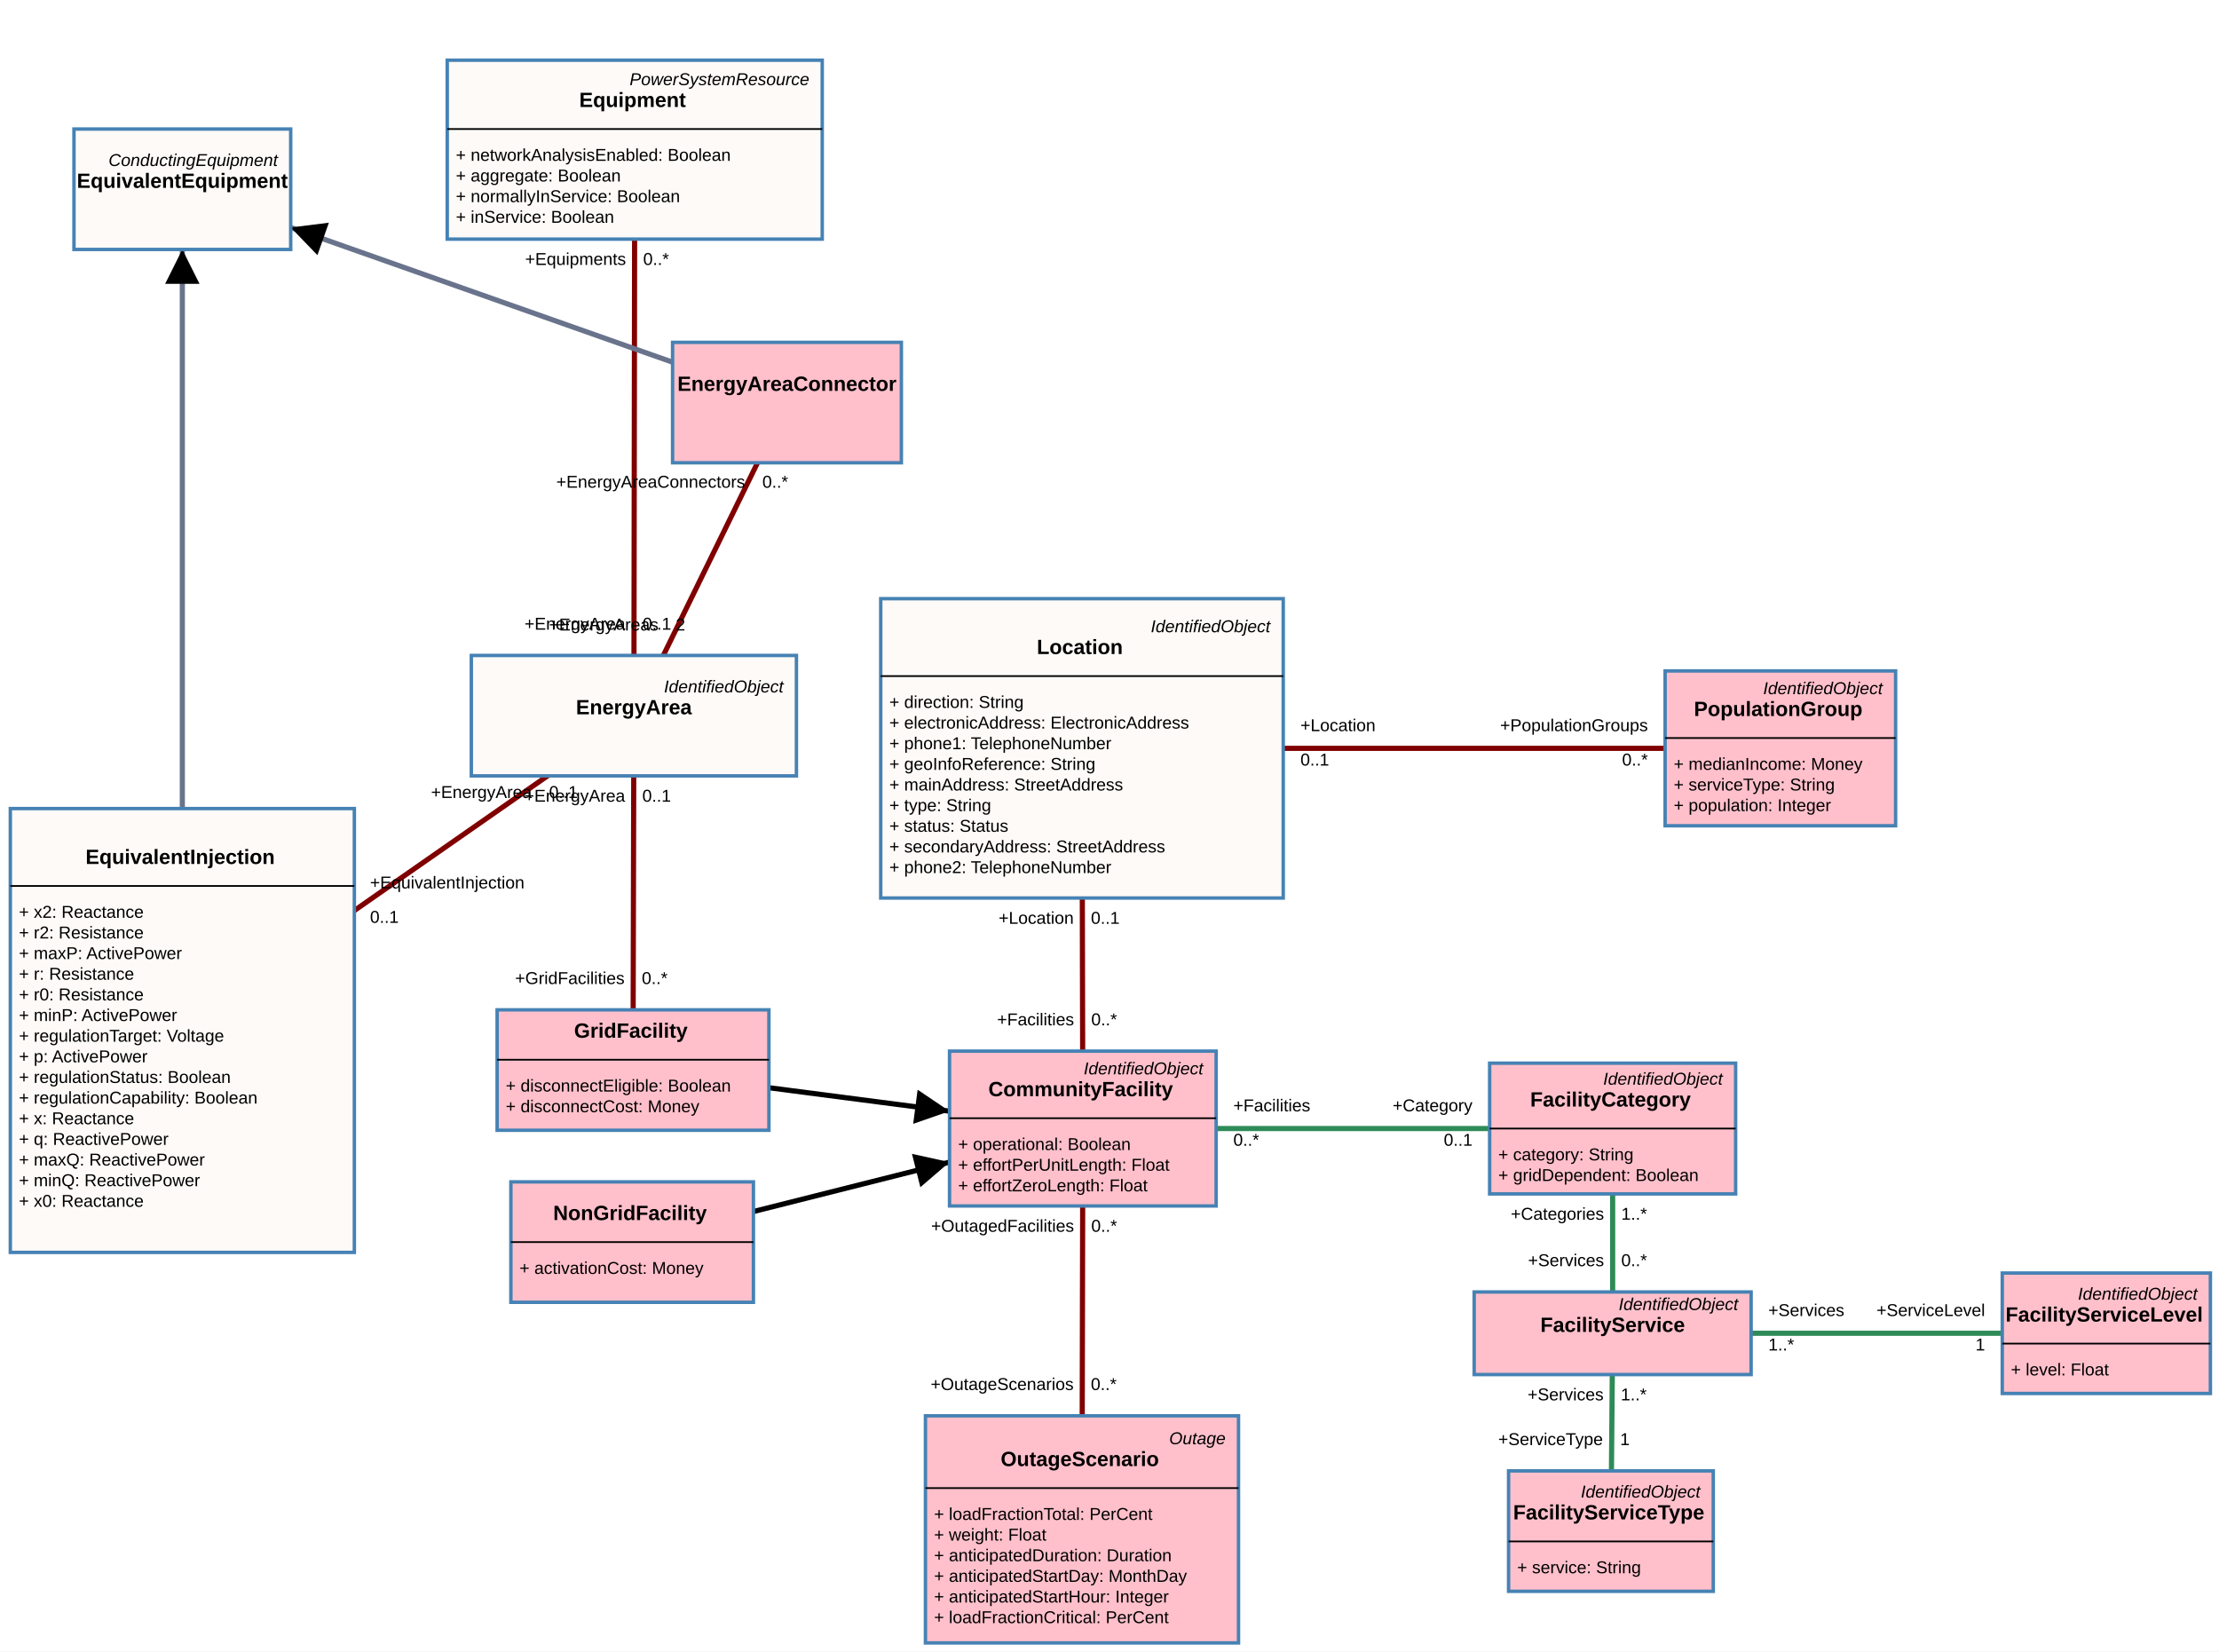
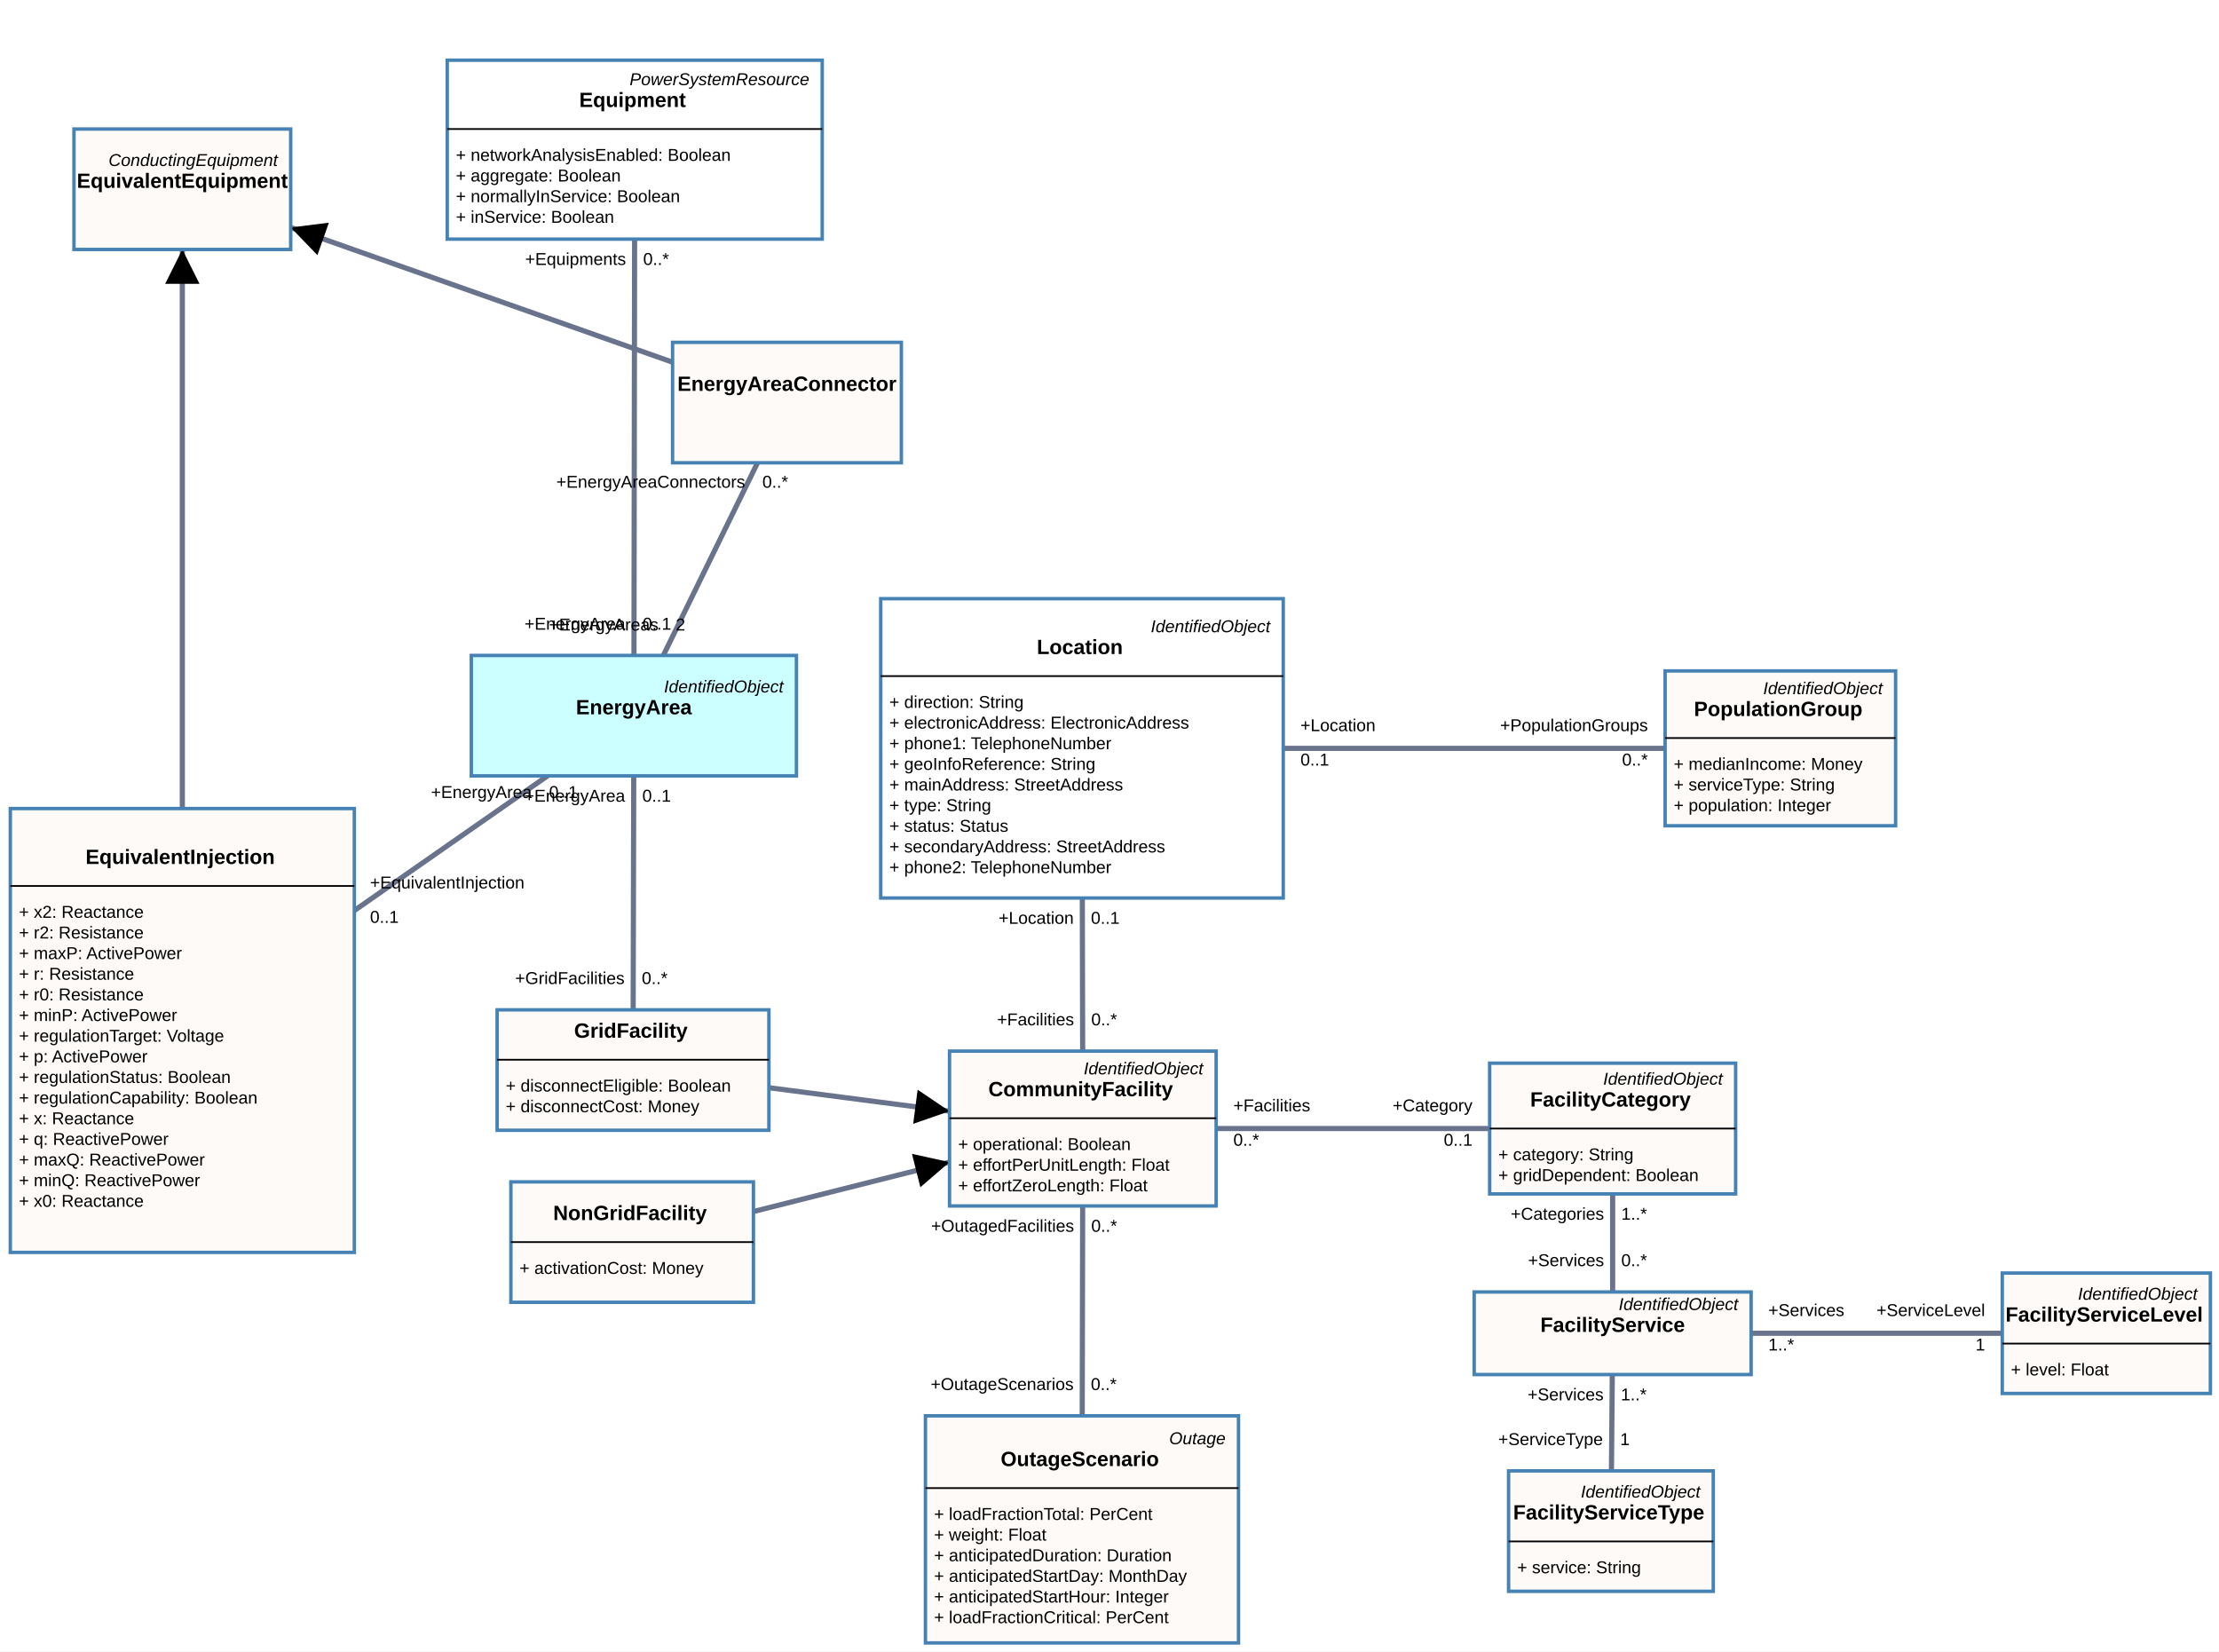
<svg xmlns="http://www.w3.org/2000/svg" width="1290" height="960" style="-webkit-tap-highlight-color: rgba(0, 0, 0, 0);">
  <rect width="100%" height="100%" fill="white" />
  <g class="zoom-group">
    <defs>
      <marker id="arrowhead" viewBox="-0 -5 10 10" refX="5" refY="0" orient="auto" markerWidth="10" markerHeight="10" xoverflow="visible">
        <path d="M 0,-5 L 10 ,0 L 0,5" fill="black" style="stroke: none;" />
      </marker>
    </defs>
    <line class="link" x1="106" y1="599" x2="106" y2="110" stroke="#69738c" stroke-width="3" marker-end="url(#arrowhead)" />
-     <line class="link" x1="367.5" y1="722" x2="629.5" y2="656" stroke="#000000" stroke-width="3" marker-end="url(#arrowhead)" />
-     <line class="link" x1="368" y1="622" x2="629.5" y2="656" stroke="#000000" stroke-width="3" marker-end="url(#arrowhead)" />
-     <line class="link" x1="629" y1="435" x2="629.5" y2="656" stroke="#800000" stroke-width="3" />
-     <line class="link" x1="1035" y1="435" x2="629" y2="435" stroke="#800000" stroke-width="3" />
-     <line class="link" x1="629.5" y1="656" x2="937.5" y2="656" stroke="#2e8b57" stroke-width="3" />
-     <line class="link" x1="629" y1="889" x2="629.5" y2="656" stroke="#800000" stroke-width="3" />
-     <line class="link" x1="937.5" y1="775" x2="937.5" y2="656" stroke="#2e8b57" stroke-width="3" />
-     <line class="link" x1="937.5" y1="775" x2="936.5" y2="890" stroke="#2e8b57" stroke-width="3" />
-     <line class="link" x1="1224.5" y1="775" x2="937.5" y2="775" stroke="#2e8b57" stroke-width="3" />
-     <line class="link" x1="368" y1="622" x2="368.5" y2="416" stroke="#800000" stroke-width="3" />
-     <line class="link" x1="368.5" y1="416" x2="457.5" y2="234" stroke="#800000" stroke-width="3" />
-     <line class="link" x1="368.5" y1="416" x2="369" y2="87" stroke="#800000" stroke-width="3" />
-     <line class="link" x1="368.5" y1="416" x2="106" y2="599" stroke="#800000" stroke-width="3" />
+     <line class="link" x1="367.5" y1="722" x2="629.5" y2="656" stroke="#69738c" stroke-width="3" marker-end="url(#arrowhead)" />
+     <line class="link" x1="368" y1="622" x2="629.5" y2="656" stroke="#69738c" stroke-width="3" marker-end="url(#arrowhead)" />
+     <line class="link" x1="629" y1="435" x2="629.5" y2="656" stroke="#69738c" stroke-width="3" />
+     <line class="link" x1="1035" y1="435" x2="629" y2="435" stroke="#69738c" stroke-width="3" />
+     <line class="link" x1="629.5" y1="656" x2="937.5" y2="656" stroke="#69738c" stroke-width="3" />
+     <line class="link" x1="629" y1="889" x2="629.5" y2="656" stroke="#69738c" stroke-width="3" />
+     <line class="link" x1="937.5" y1="775" x2="937.5" y2="656" stroke="#69738c" stroke-width="3" />
+     <line class="link" x1="937.5" y1="775" x2="936.5" y2="890" stroke="#69738c" stroke-width="3" />
+     <line class="link" x1="1224.5" y1="775" x2="937.5" y2="775" stroke="#69738c" stroke-width="3" />
+     <line class="link" x1="368" y1="622" x2="368.5" y2="416" stroke="#69738c" stroke-width="3" />
+     <line class="link" x1="368.5" y1="416" x2="457.5" y2="234" stroke="#69738c" stroke-width="3" />
+     <line class="link" x1="368.5" y1="416" x2="369" y2="87" stroke="#69738c" stroke-width="3" />
+     <line class="link" x1="368.5" y1="416" x2="106" y2="599" stroke="#69738c" stroke-width="3" />
    <line class="link" x1="457.5" y1="234" x2="106" y2="110" stroke="#69738c" stroke-width="3" marker-end="url(#arrowhead)" />
    <line class="arrow" x2="106" y2="155" x1="106" y1="599" stroke="#69738c" stroke-width="2" marker-end="url(#arrowhead)" />
-     <line class="arrow" x2="542.303" y2="677.966" x1="367.5" y1="722" stroke="#000000" stroke-width="2" marker-end="url(#arrowhead)" />
-     <line class="arrow" x2="542.083" y2="644.634" x1="368" y1="622" stroke="#000000" stroke-width="2" marker-end="url(#arrowhead)" />
+     <line class="arrow" x2="542.303" y2="677.966" x1="367.5" y1="722" stroke="#69738c" stroke-width="2" marker-end="url(#arrowhead)" />
+     <line class="arrow" x2="542.083" y2="644.634" x1="368" y1="622" stroke="#69738c" stroke-width="2" marker-end="url(#arrowhead)" />
    <line class="arrow" x2="178.43" y2="135.552" x1="457.5" y1="234" stroke="#69738c" stroke-width="2" marker-end="url(#arrowhead)" />
    <g class="draggable" transform="translate(260, 35)">
-       <rect class="box" width="218" height="104" style="fill: #fdfaf7; stroke: steelblue; stroke-width: 2px; cursor: move;" />
+       <rect class="box" width="218" height="104" style="fill: #ffffff; stroke: steelblue; stroke-width: 2px; cursor: move;" />
      <text x="0" y="0" text-anchor="start" font-size="10px">
        <tspan x="213" y="11" dy=".35em" text-anchor="end" style="font-family: Arial, sans-serif; font-weight: 400; font-style: italic; fill: black; font-size: 10px; pointer-events: none;">PowerSystemResource</tspan>
        <tspan x="109" y="23" dy=".35em" text-anchor="middle" style="font-family: Arial, sans-serif; font-weight: 700; font-style: normal; fill: black; font-size: 12px; pointer-events: none;">Equipment</tspan>
        <tspan x="5" y="55" dy=".35em" text-anchor="start" style="font-family: Arial, sans-serif; font-weight: 400; font-style: normal; fill: black; font-size: 10px; pointer-events: none;">+   networkAnalysisEnabled: Boolean</tspan>
        <tspan x="5" y="67" dy=".35em" text-anchor="start" style="font-family: Arial, sans-serif; font-weight: 400; font-style: normal; fill: black; font-size: 10px; pointer-events: none;">+   aggregate: Boolean</tspan>
        <tspan x="5" y="79" dy=".35em" text-anchor="start" style="font-family: Arial, sans-serif; font-weight: 400; font-style: normal; fill: black; font-size: 10px; pointer-events: none;">+   normallyInService: Boolean</tspan>
        <tspan x="5" y="91" dy=".35em" text-anchor="start" style="font-family: Arial, sans-serif; font-weight: 400; font-style: normal; fill: black; font-size: 10px; pointer-events: none;">+   inService: Boolean</tspan>
      </text>
      <line x1="0" x2="218" y1="40" y2="40" stroke="black" stroke-width="1" />
    </g>
    <g class="draggable" transform="translate(274, 381)">
-       <rect class="box" width="189" height="70" style="fill: #fdfaf7; stroke: steelblue; stroke-width: 2px; cursor: move;" />
+       <rect class="box" width="189" height="70" style="fill: #ccffff; stroke: steelblue; stroke-width: 2px; cursor: move;" />
      <text x="0" y="0" text-anchor="start" font-size="10px">
        <tspan x="184" y="18" dy=".35em" text-anchor="end" style="font-family: Arial, sans-serif; font-weight: 400; font-style: italic; fill: black; font-size: 10px; pointer-events: none;">IdentifiedObject</tspan>
        <tspan x="94.5" y="30" dy=".35em" text-anchor="middle" style="font-family: Arial, sans-serif; font-weight: 700; font-style: normal; fill: black; font-size: 12px; pointer-events: none;">EnergyArea</tspan>
      </text>
    </g>
    <g class="draggable" transform="translate(43, 75)">
      <rect class="box" width="126" height="70" style="fill: #fdfaf7; stroke: steelblue; stroke-width: 2px; cursor: move;" />
      <text x="0" y="0" text-anchor="start" font-size="10px">
        <tspan x="121" y="18" dy=".35em" text-anchor="end" style="font-family: Arial, sans-serif; font-weight: 400; font-style: italic; fill: black; font-size: 10px; pointer-events: none;">ConductingEquipment</tspan>
        <tspan x="63" y="30" dy=".35em" text-anchor="middle" style="font-family: Arial, sans-serif; font-weight: 700; font-style: normal; fill: black; font-size: 12px; pointer-events: none;">EquivalentEquipment</tspan>
      </text>
    </g>
    <g class="draggable" transform="translate(6, 470)">
      <rect class="box" width="200" height="258" style="fill: #fdfaf7; stroke: steelblue; stroke-width: 2px; cursor: move;" />
      <text x="0" y="0" text-anchor="start" font-size="10px">
        <tspan x="100" y="28" dy=".35em" text-anchor="middle" style="font-family: Arial, sans-serif; font-weight: 700; font-style: normal; fill: black; font-size: 12px; pointer-events: none;">EquivalentInjection</tspan>
        <tspan x="5" y="60" dy=".35em" text-anchor="start" style="font-family: Arial, sans-serif; font-weight: 400; font-style: normal; fill: black; font-size: 10px; pointer-events: none;">+   x2: Reactance</tspan>
        <tspan x="5" y="72" dy=".35em" text-anchor="start" style="font-family: Arial, sans-serif; font-weight: 400; font-style: normal; fill: black; font-size: 10px; pointer-events: none;">+   r2: Resistance</tspan>
        <tspan x="5" y="84" dy=".35em" text-anchor="start" style="font-family: Arial, sans-serif; font-weight: 400; font-style: normal; fill: black; font-size: 10px; pointer-events: none;">+   maxP: ActivePower</tspan>
        <tspan x="5" y="96" dy=".35em" text-anchor="start" style="font-family: Arial, sans-serif; font-weight: 400; font-style: normal; fill: black; font-size: 10px; pointer-events: none;">+   r: Resistance</tspan>
        <tspan x="5" y="108" dy=".35em" text-anchor="start" style="font-family: Arial, sans-serif; font-weight: 400; font-style: normal; fill: black; font-size: 10px; pointer-events: none;">+   r0: Resistance</tspan>
        <tspan x="5" y="120" dy=".35em" text-anchor="start" style="font-family: Arial, sans-serif; font-weight: 400; font-style: normal; fill: black; font-size: 10px; pointer-events: none;">+   minP: ActivePower</tspan>
        <tspan x="5" y="132" dy=".35em" text-anchor="start" style="font-family: Arial, sans-serif; font-weight: 400; font-style: normal; fill: black; font-size: 10px; pointer-events: none;">+   regulationTarget: Voltage</tspan>
        <tspan x="5" y="144" dy=".35em" text-anchor="start" style="font-family: Arial, sans-serif; font-weight: 400; font-style: normal; fill: black; font-size: 10px; pointer-events: none;">+   p: ActivePower</tspan>
        <tspan x="5" y="156" dy=".35em" text-anchor="start" style="font-family: Arial, sans-serif; font-weight: 400; font-style: normal; fill: black; font-size: 10px; pointer-events: none;">+   regulationStatus: Boolean</tspan>
        <tspan x="5" y="168" dy=".35em" text-anchor="start" style="font-family: Arial, sans-serif; font-weight: 400; font-style: normal; fill: black; font-size: 10px; pointer-events: none;">+   regulationCapability: Boolean</tspan>
        <tspan x="5" y="180" dy=".35em" text-anchor="start" style="font-family: Arial, sans-serif; font-weight: 400; font-style: normal; fill: black; font-size: 10px; pointer-events: none;">+   x: Reactance</tspan>
        <tspan x="5" y="192" dy=".35em" text-anchor="start" style="font-family: Arial, sans-serif; font-weight: 400; font-style: normal; fill: black; font-size: 10px; pointer-events: none;">+   q: ReactivePower</tspan>
        <tspan x="5" y="204" dy=".35em" text-anchor="start" style="font-family: Arial, sans-serif; font-weight: 400; font-style: normal; fill: black; font-size: 10px; pointer-events: none;">+   maxQ: ReactivePower</tspan>
        <tspan x="5" y="216" dy=".35em" text-anchor="start" style="font-family: Arial, sans-serif; font-weight: 400; font-style: normal; fill: black; font-size: 10px; pointer-events: none;">+   minQ: ReactivePower</tspan>
        <tspan x="5" y="228" dy=".35em" text-anchor="start" style="font-family: Arial, sans-serif; font-weight: 400; font-style: normal; fill: black; font-size: 10px; pointer-events: none;">+   x0: Reactance</tspan>
      </text>
      <line x1="0" x2="200" y1="45" y2="45" stroke="black" stroke-width="1" />
    </g>
    <g class="draggable" transform="translate(512, 348)">
-       <rect class="box" width="234" height="174" style="fill: #fdfaf7; stroke: steelblue; stroke-width: 2px; cursor: move;" />
+       <rect class="box" width="234" height="174" style="fill: #ffffff; stroke: steelblue; stroke-width: 2px; cursor: move;" />
      <text x="0" y="0" text-anchor="start" font-size="10px">
        <tspan x="229" y="16" dy=".35em" text-anchor="end" style="font-family: Arial, sans-serif; font-weight: 400; font-style: italic; fill: black; font-size: 10px; pointer-events: none;">IdentifiedObject</tspan>
        <tspan x="117" y="28" dy=".35em" text-anchor="middle" style="font-family: Arial, sans-serif; font-weight: 700; font-style: normal; fill: black; font-size: 12px; pointer-events: none;">Location</tspan>
        <tspan x="5" y="60" dy=".35em" text-anchor="start" style="font-family: Arial, sans-serif; font-weight: 400; font-style: normal; fill: black; font-size: 10px; pointer-events: none;">+   direction: String</tspan>
        <tspan x="5" y="72" dy=".35em" text-anchor="start" style="font-family: Arial, sans-serif; font-weight: 400; font-style: normal; fill: black; font-size: 10px; pointer-events: none;">+   electronicAddress: ElectronicAddress</tspan>
        <tspan x="5" y="84" dy=".35em" text-anchor="start" style="font-family: Arial, sans-serif; font-weight: 400; font-style: normal; fill: black; font-size: 10px; pointer-events: none;">+   phone1: TelephoneNumber</tspan>
        <tspan x="5" y="96" dy=".35em" text-anchor="start" style="font-family: Arial, sans-serif; font-weight: 400; font-style: normal; fill: black; font-size: 10px; pointer-events: none;">+   geoInfoReference: String</tspan>
        <tspan x="5" y="108" dy=".35em" text-anchor="start" style="font-family: Arial, sans-serif; font-weight: 400; font-style: normal; fill: black; font-size: 10px; pointer-events: none;">+   mainAddress: StreetAddress</tspan>
        <tspan x="5" y="120" dy=".35em" text-anchor="start" style="font-family: Arial, sans-serif; font-weight: 400; font-style: normal; fill: black; font-size: 10px; pointer-events: none;">+   type: String</tspan>
        <tspan x="5" y="132" dy=".35em" text-anchor="start" style="font-family: Arial, sans-serif; font-weight: 400; font-style: normal; fill: black; font-size: 10px; pointer-events: none;">+   status: Status</tspan>
        <tspan x="5" y="144" dy=".35em" text-anchor="start" style="font-family: Arial, sans-serif; font-weight: 400; font-style: normal; fill: black; font-size: 10px; pointer-events: none;">+   secondaryAddress: StreetAddress</tspan>
        <tspan x="5" y="156" dy=".35em" text-anchor="start" style="font-family: Arial, sans-serif; font-weight: 400; font-style: normal; fill: black; font-size: 10px; pointer-events: none;">+   phone2: TelephoneNumber</tspan>
      </text>
      <line x1="0" x2="234" y1="45" y2="45" stroke="black" stroke-width="1" />
    </g>
    <g class="draggable" transform="translate(538, 823)">
-       <rect class="box" width="182" height="132" style="fill: #ffc0cb; stroke: steelblue; stroke-width: 2px; cursor: move;" />
+       <rect class="box" width="182" height="132" style="fill: #fdfaf7; stroke: steelblue; stroke-width: 2px; cursor: move;" />
      <text x="0" y="0" text-anchor="start" font-size="10px">
        <tspan x="177" y="13" dy=".35em" text-anchor="end" style="font-family: Arial, sans-serif; font-weight: 400; font-style: italic; fill: black; font-size: 10px; pointer-events: none;">Outage</tspan>
        <tspan x="91" y="25" dy=".35em" text-anchor="middle" style="font-family: Arial, sans-serif; font-weight: 700; font-style: normal; fill: black; font-size: 12px; pointer-events: none;">OutageScenario</tspan>
        <tspan x="5" y="57" dy=".35em" text-anchor="start" style="font-family: Arial, sans-serif; font-weight: 400; font-style: normal; fill: black; font-size: 10px; pointer-events: none;">+   loadFractionTotal: PerCent</tspan>
        <tspan x="5" y="69" dy=".35em" text-anchor="start" style="font-family: Arial, sans-serif; font-weight: 400; font-style: normal; fill: black; font-size: 10px; pointer-events: none;">+   weight: Float</tspan>
        <tspan x="5" y="81" dy=".35em" text-anchor="start" style="font-family: Arial, sans-serif; font-weight: 400; font-style: normal; fill: black; font-size: 10px; pointer-events: none;">+   anticipatedDuration: Duration</tspan>
        <tspan x="5" y="93" dy=".35em" text-anchor="start" style="font-family: Arial, sans-serif; font-weight: 400; font-style: normal; fill: black; font-size: 10px; pointer-events: none;">+   anticipatedStartDay: MonthDay</tspan>
        <tspan x="5" y="105" dy=".35em" text-anchor="start" style="font-family: Arial, sans-serif; font-weight: 400; font-style: normal; fill: black; font-size: 10px; pointer-events: none;">+   anticipatedStartHour: Integer</tspan>
        <tspan x="5" y="117" dy=".35em" text-anchor="start" style="font-family: Arial, sans-serif; font-weight: 400; font-style: normal; fill: black; font-size: 10px; pointer-events: none;">+   loadFractionCritical: PerCent</tspan>
      </text>
      <line x1="0" x2="182" y1="42" y2="42" stroke="black" stroke-width="1" />
    </g>
    <g class="draggable" transform="translate(866, 618)">
-       <rect class="box" width="143" height="76" style="fill: #ffc0cb; stroke: steelblue; stroke-width: 2px; cursor: move;" />
+       <rect class="box" width="143" height="76" style="fill: #fdfaf7; stroke: steelblue; stroke-width: 2px; cursor: move;" />
      <text x="0" y="0" text-anchor="start" font-size="10px">
        <tspan x="138" y="9" dy=".35em" text-anchor="end" style="font-family: Arial, sans-serif; font-weight: 400; font-style: italic; fill: black; font-size: 10px; pointer-events: none;">IdentifiedObject</tspan>
        <tspan x="71.5" y="21" dy=".35em" text-anchor="middle" style="font-family: Arial, sans-serif; font-weight: 700; font-style: normal; fill: black; font-size: 12px; pointer-events: none;">FacilityCategory</tspan>
        <tspan x="5" y="53" dy=".35em" text-anchor="start" style="font-family: Arial, sans-serif; font-weight: 400; font-style: normal; fill: black; font-size: 10px; pointer-events: none;">+   category: String</tspan>
        <tspan x="5" y="65" dy=".35em" text-anchor="start" style="font-family: Arial, sans-serif; font-weight: 400; font-style: normal; fill: black; font-size: 10px; pointer-events: none;">+   gridDependent: Boolean</tspan>
      </text>
      <line x1="0" x2="143" y1="38" y2="38" stroke="black" stroke-width="1" />
    </g>
    <g class="draggable" transform="translate(552, 611)">
-       <rect class="box" width="155" height="90" style="fill: #ffc0cb; stroke: steelblue; stroke-width: 2px; cursor: move;" />
+       <rect class="box" width="155" height="90" style="fill: #fdfaf7; stroke: steelblue; stroke-width: 2px; cursor: move;" />
      <text x="0" y="0" text-anchor="start" font-size="10px">
        <tspan x="150" y="10" dy=".35em" text-anchor="end" style="font-family: Arial, sans-serif; font-weight: 400; font-style: italic; fill: black; font-size: 10px; pointer-events: none;">IdentifiedObject</tspan>
        <tspan x="77.5" y="22" dy=".35em" text-anchor="middle" style="font-family: Arial, sans-serif; font-weight: 700; font-style: normal; fill: black; font-size: 12px; pointer-events: none;">CommunityFacility</tspan>
        <tspan x="5" y="54" dy=".35em" text-anchor="start" style="font-family: Arial, sans-serif; font-weight: 400; font-style: normal; fill: black; font-size: 10px; pointer-events: none;">+   operational: Boolean</tspan>
        <tspan x="5" y="66" dy=".35em" text-anchor="start" style="font-family: Arial, sans-serif; font-weight: 400; font-style: normal; fill: black; font-size: 10px; pointer-events: none;">+   effortPerUnitLength: Float</tspan>
        <tspan x="5" y="78" dy=".35em" text-anchor="start" style="font-family: Arial, sans-serif; font-weight: 400; font-style: normal; fill: black; font-size: 10px; pointer-events: none;">+   effortZeroLength: Float</tspan>
      </text>
      <line x1="0" x2="155" y1="39" y2="39" stroke="black" stroke-width="1" />
    </g>
    <g class="draggable" transform="translate(289, 587)">
-       <rect class="box" width="158" height="70" style="fill: #ffc0cb; stroke: steelblue; stroke-width: 2px; cursor: move;" />
+       <rect class="box" width="158" height="70" style="fill: #fdfaf7; stroke: steelblue; stroke-width: 2px; cursor: move;" />
      <text x="0" y="0" text-anchor="start" font-size="10px">
        <tspan x="79" y="12" dy=".35em" text-anchor="middle" style="font-family: Arial, sans-serif; font-weight: 700; font-style: normal; fill: black; font-size: 12px; pointer-events: none;">GridFacility</tspan>
        <tspan x="5" y="44" dy=".35em" text-anchor="start" style="font-family: Arial, sans-serif; font-weight: 400; font-style: normal; fill: black; font-size: 10px; pointer-events: none;">+   disconnectEligible: Boolean</tspan>
        <tspan x="5" y="56" dy=".35em" text-anchor="start" style="font-family: Arial, sans-serif; font-weight: 400; font-style: normal; fill: black; font-size: 10px; pointer-events: none;">+   disconnectCost: Money</tspan>
      </text>
      <line x1="0" x2="158" y1="29" y2="29" stroke="black" stroke-width="1" />
    </g>
    <g class="draggable" transform="translate(297, 687)">
-       <rect class="box" width="141" height="70" style="fill: #ffc0cb; stroke: steelblue; stroke-width: 2px; cursor: move;" />
+       <rect class="box" width="141" height="70" style="fill: #fdfaf7; stroke: steelblue; stroke-width: 2px; cursor: move;" />
      <text x="0" y="0" text-anchor="start" font-size="10px">
        <tspan x="70.5" y="18" dy=".35em" text-anchor="middle" style="font-family: Arial, sans-serif; font-weight: 700; font-style: normal; fill: black; font-size: 12px; pointer-events: none;">NonGridFacility</tspan>
        <tspan x="5" y="50" dy=".35em" text-anchor="start" style="font-family: Arial, sans-serif; font-weight: 400; font-style: normal; fill: black; font-size: 10px; pointer-events: none;">+   activationCost: Money</tspan>
      </text>
      <line x1="0" x2="141" y1="35" y2="35" stroke="black" stroke-width="1" />
    </g>
    <g class="draggable" transform="translate(857, 751)">
-       <rect class="box" width="161" height="48" style="fill: #ffc0cb; stroke: steelblue; stroke-width: 2px; cursor: move;" />
+       <rect class="box" width="161" height="48" style="fill: #fdfaf7; stroke: steelblue; stroke-width: 2px; cursor: move;" />
      <text x="0" y="0" text-anchor="start" font-size="10px">
        <tspan x="156" y="7" dy=".35em" text-anchor="end" style="font-family: Arial, sans-serif; font-weight: 400; font-style: italic; fill: black; font-size: 10px; pointer-events: none;">IdentifiedObject</tspan>
        <tspan x="80.5" y="19" dy=".35em" text-anchor="middle" style="font-family: Arial, sans-serif; font-weight: 700; font-style: normal; fill: black; font-size: 12px; pointer-events: none;">FacilityService</tspan>
      </text>
    </g>
    <g class="draggable" transform="translate(1164, 740)">
-       <rect class="box" width="121" height="70" style="fill: #ffc0cb; stroke: steelblue; stroke-width: 2px; cursor: move;" />
+       <rect class="box" width="121" height="70" style="fill: #fdfaf7; stroke: steelblue; stroke-width: 2px; cursor: move;" />
      <text x="0" y="0" text-anchor="start" font-size="10px">
        <tspan x="116" y="12" dy=".35em" text-anchor="end" style="font-family: Arial, sans-serif; font-weight: 400; font-style: italic; fill: black; font-size: 10px; pointer-events: none;">IdentifiedObject</tspan>
        <tspan x="60.5" y="24" dy=".35em" text-anchor="middle" style="font-family: Arial, sans-serif; font-weight: 700; font-style: normal; fill: black; font-size: 12px; pointer-events: none;">FacilityServiceLevel</tspan>
        <tspan x="5" y="56" dy=".35em" text-anchor="start" style="font-family: Arial, sans-serif; font-weight: 400; font-style: normal; fill: black; font-size: 10px; pointer-events: none;">+   level: Float</tspan>
      </text>
      <line x1="0" x2="121" y1="41" y2="41" stroke="black" stroke-width="1" />
    </g>
    <g class="draggable" transform="translate(968, 390)">
-       <rect class="box" width="134" height="90" style="fill: #ffc0cb; stroke: steelblue; stroke-width: 2px; cursor: move;" />
+       <rect class="box" width="134" height="90" style="fill: #fdfaf7; stroke: steelblue; stroke-width: 2px; cursor: move;" />
      <text x="0" y="0" text-anchor="start" font-size="10px">
        <tspan x="129" y="10" dy=".35em" text-anchor="end" style="font-family: Arial, sans-serif; font-weight: 400; font-style: italic; fill: black; font-size: 10px; pointer-events: none;">IdentifiedObject</tspan>
        <tspan x="67" y="22" dy=".35em" text-anchor="middle" style="font-family: Arial, sans-serif; font-weight: 700; font-style: normal; fill: black; font-size: 12px; pointer-events: none;">PopulationGroup</tspan>
        <tspan x="5" y="54" dy=".35em" text-anchor="start" style="font-family: Arial, sans-serif; font-weight: 400; font-style: normal; fill: black; font-size: 10px; pointer-events: none;">+   medianIncome: Money</tspan>
        <tspan x="5" y="66" dy=".35em" text-anchor="start" style="font-family: Arial, sans-serif; font-weight: 400; font-style: normal; fill: black; font-size: 10px; pointer-events: none;">+   serviceType: String</tspan>
        <tspan x="5" y="78" dy=".35em" text-anchor="start" style="font-family: Arial, sans-serif; font-weight: 400; font-style: normal; fill: black; font-size: 10px; pointer-events: none;">+   population: Integer</tspan>
      </text>
      <line x1="0" x2="134" y1="39" y2="39" stroke="black" stroke-width="1" />
    </g>
    <g class="draggable" transform="translate(877, 855)">
-       <rect class="box" width="119" height="70" style="fill: #ffc0cb; stroke: steelblue; stroke-width: 2px; cursor: move;" />
+       <rect class="box" width="119" height="70" style="fill: #fdfaf7; stroke: steelblue; stroke-width: 2px; cursor: move;" />
      <text x="0" y="0" text-anchor="start" font-size="10px">
        <tspan x="114" y="12" dy=".35em" text-anchor="end" style="font-family: Arial, sans-serif; font-weight: 400; font-style: italic; fill: black; font-size: 10px; pointer-events: none;">IdentifiedObject</tspan>
        <tspan x="59.5" y="24" dy=".35em" text-anchor="middle" style="font-family: Arial, sans-serif; font-weight: 700; font-style: normal; fill: black; font-size: 12px; pointer-events: none;">FacilityServiceType</tspan>
        <tspan x="5" y="56" dy=".35em" text-anchor="start" style="font-family: Arial, sans-serif; font-weight: 400; font-style: normal; fill: black; font-size: 10px; pointer-events: none;">+   service: String</tspan>
      </text>
      <line x1="0" x2="119" y1="41" y2="41" stroke="black" stroke-width="1" />
    </g>
    <g class="draggable" transform="translate(391, 199)">
-       <rect class="box" width="133" height="70" style="fill: #ffc0cb; stroke: steelblue; stroke-width: 2px; cursor: move;" />
+       <rect class="box" width="133" height="70" style="fill: #fdfaf7; stroke: steelblue; stroke-width: 2px; cursor: move;" />
      <text x="0" y="0" text-anchor="start" font-size="10px">
        <tspan x="66.5" y="24" dy=".35em" text-anchor="middle" style="font-family: Arial, sans-serif; font-weight: 700; font-style: normal; fill: black; font-size: 12px; pointer-events: none;">EnergyAreaConnector</tspan>
      </text>
    </g>
    <text class="link-text-start-top" x="101" y="465" text-anchor="end" dy="-1em" style="font-family: Arial, sans-serif; font-size: 10px; fill: black;" />
    <text class="link-text-start-top" x="447.849" y="703.019" text-anchor="start" dy="-1em" style="font-family: Arial, sans-serif; font-size: 10px; fill: black;" />
    <text class="link-text-start-top" x="456.958" y="632.916" text-anchor="start" dy="-1em" style="font-family: Arial, sans-serif; font-size: 10px; fill: black;" />
    <text class="link-text-start-top" x="624.208" y="527" text-anchor="end" dy="1em" style="font-family: Arial, sans-serif; font-size: 10px; fill: black;">+Location</text>
    <text class="link-text-start-top" x="958" y="435" text-anchor="end" dy="-1em" style="font-family: Arial, sans-serif; font-size: 10px; fill: black;">+PopulationGroups</text>
    <text class="link-text-start-top" x="717" y="656" text-anchor="start" dy="-1em" style="font-family: Arial, sans-serif; font-size: 10px; fill: black;">+Facilities</text>
    <text class="link-text-start-top" x="624.152" y="818" text-anchor="end" dy="-1em" style="font-family: Arial, sans-serif; font-size: 10px; fill: black;">+OutageScenarios</text>
    <text class="link-text-start-top" x="932.5" y="746" text-anchor="end" dy="-1em" style="font-family: Arial, sans-serif; font-size: 10px; fill: black;">+Services</text>
    <text class="link-text-start-top" x="932.248" y="804" text-anchor="end" dy="1em" style="font-family: Arial, sans-serif; font-size: 10px; fill: black;">+Services</text>
    <text class="link-text-start-top" x="1154" y="775" text-anchor="end" dy="-1em" style="font-family: Arial, sans-serif; font-size: 10px; fill: black;">+ServiceLevel</text>
    <text class="link-text-start-top" x="363.097" y="582" text-anchor="end" dy="-1em" style="font-family: Arial, sans-serif; font-size: 10px; fill: black;">+GridFacilities</text>
    <text class="link-text-start-top" x="382.812" y="376.508" text-anchor="end" dy="-1em" style="font-family: Arial, sans-serif; font-size: 10px; fill: black;">+EnergyAreas</text>
    <text class="link-text-start-top" x="363.561" y="376" text-anchor="end" dy="-1em" style="font-family: Arial, sans-serif; font-size: 10px; fill: black;">+EnergyArea</text>
    <text class="link-text-start-top" x="309.193" y="453.859" text-anchor="end" dy="1em" style="font-family: Arial, sans-serif; font-size: 10px; fill: black;">+EnergyArea</text>
    <text class="link-text-start-top" x="381.285" y="208.877" text-anchor="end" dy="-1em" style="font-family: Arial, sans-serif; font-size: 10px; fill: black;" />
    <text class="link-text-start-btm" x="111" y="465" dy="-1em" text-anchor="start" style="font-family: Arial, sans-serif; font-size: 10px; fill: black;" />
    <text class="link-text-start-btm" x="447.849" y="703.019" dy="1em" text-anchor="start" style="font-family: Arial, sans-serif; font-size: 10px; fill: black;" />
    <text class="link-text-start-btm" x="456.958" y="632.916" dy="1em" text-anchor="start" style="font-family: Arial, sans-serif; font-size: 10px; fill: black;" />
    <text class="link-text-start-btm" x="634.208" y="527" dy="1em" text-anchor="start" style="font-family: Arial, sans-serif; font-size: 10px; fill: black;">0..1</text>
    <text class="link-text-start-btm" x="958" y="435" dy="1em" text-anchor="end" style="font-family: Arial, sans-serif; font-size: 10px; fill: black;">0..*</text>
    <text class="link-text-start-btm" x="717" y="656" dy="1em" text-anchor="start" style="font-family: Arial, sans-serif; font-size: 10px; fill: black;">0..*</text>
    <text class="link-text-start-btm" x="634.152" y="818" dy="-1em" text-anchor="start" style="font-family: Arial, sans-serif; font-size: 10px; fill: black;">0..*</text>
    <text class="link-text-start-btm" x="942.5" y="746" dy="-1em" text-anchor="start" style="font-family: Arial, sans-serif; font-size: 10px; fill: black;">0..*</text>
    <text class="link-text-start-btm" x="942.248" y="804" dy="1em" text-anchor="start" style="font-family: Arial, sans-serif; font-size: 10px; fill: black;">1..*</text>
    <text class="link-text-start-btm" x="1154" y="775" dy="1em" text-anchor="end" style="font-family: Arial, sans-serif; font-size: 10px; fill: black;">1</text>
    <text class="link-text-start-btm" x="373.097" y="582" dy="-1em" text-anchor="start" style="font-family: Arial, sans-serif; font-size: 10px; fill: black;">0..*</text>
    <text class="link-text-start-btm" x="392.812" y="376.508" dy="-1em" text-anchor="start" style="font-family: Arial, sans-serif; font-size: 10px; fill: black;">2</text>
    <text class="link-text-start-btm" x="373.561" y="376" dy="-1em" text-anchor="start" style="font-family: Arial, sans-serif; font-size: 10px; fill: black;">0..1</text>
    <text class="link-text-start-btm" x="319.193" y="453.859" dy="1em" text-anchor="start" style="font-family: Arial, sans-serif; font-size: 10px; fill: black;">0..1</text>
    <text class="link-text-start-btm" x="381.285" y="208.877" dy="1em" text-anchor="end" style="font-family: Arial, sans-serif; font-size: 10px; fill: black;" />
    <text class="link-text-end-top" x="101" y="150" dy="1em" text-anchor="end" style="font-family: Arial, sans-serif; font-size: 10px; fill: black;" />
    <text class="link-text-end-top" x="542.151" y="676.744" dy="-1em" text-anchor="end" style="font-family: Arial, sans-serif; font-size: 10px; fill: black;" />
    <text class="link-text-end-top" x="542.042" y="645.279" dy="-1em" text-anchor="end" style="font-family: Arial, sans-serif; font-size: 10px; fill: black;" />
    <text class="link-text-end-top" x="624.387" y="606" dy="-1em" text-anchor="end" style="font-family: Arial, sans-serif; font-size: 10px; fill: black;">+Facilities</text>
    <text class="link-text-end-top" x="756" y="435" dy="-1em" text-anchor="start" style="font-family: Arial, sans-serif; font-size: 10px; fill: black;">+Location</text>
    <text class="link-text-end-top" x="856" y="656" dy="-1em" text-anchor="end" style="font-family: Arial, sans-serif; font-size: 10px; fill: black;">+Category</text>
    <text class="link-text-end-top" x="624.393" y="706" dy="1em" text-anchor="end" style="font-family: Arial, sans-serif; font-size: 10px; fill: black;">+OutagedFacilities</text>
    <text class="link-text-end-top" x="932.5" y="699" dy="1em" text-anchor="end" style="font-family: Arial, sans-serif; font-size: 10px; fill: black;">+Categories</text>
    <text class="link-text-end-top" x="931.848" y="850" dy="-1em" text-anchor="end" style="font-family: Arial, sans-serif; font-size: 10px; fill: black;">+ServiceType</text>
    <text class="link-text-end-top" x="1028" y="775" dy="-1em" text-anchor="start" style="font-family: Arial, sans-serif; font-size: 10px; fill: black;">+Services</text>
    <text class="link-text-end-top" x="363.403" y="456" dy="1em" text-anchor="end" style="font-family: Arial, sans-serif; font-size: 10px; fill: black;">+EnergyArea</text>
    <text class="link-text-end-top" x="433.188" y="273.492" dy="1em" text-anchor="end" style="font-family: Arial, sans-serif; font-size: 10px; fill: black;">+EnergyAreaConnectors</text>
    <text class="link-text-end-top" x="363.913" y="144" dy="1em" text-anchor="end" style="font-family: Arial, sans-serif; font-size: 10px; fill: black;">+Equipments</text>
    <text class="link-text-end-top" x="215.102" y="526.426" dy="-1em" text-anchor="start" style="font-family: Arial, sans-serif; font-size: 10px; fill: black;">+EquivalentInjection</text>
    <text class="link-text-end-top" x="178.715" y="133.888" dy="-1em" text-anchor="start" style="font-family: Arial, sans-serif; font-size: 10px; fill: black;" />
    <text class="link-text-end-btm" x="111" y="150" dy="1em" text-anchor="start" style="font-family: Arial, sans-serif; font-size: 10px; fill: black;" />
    <text class="link-text-end-btm" x="542.151" y="676.744" dy="1em" text-anchor="end" style="font-family: Arial, sans-serif; font-size: 10px; fill: black;" />
    <text class="link-text-end-btm" x="542.042" y="645.279" dy="1em" text-anchor="end" style="font-family: Arial, sans-serif; font-size: 10px; fill: black;" />
    <text class="link-text-end-btm" x="634.387" y="606" dy="-1em" text-anchor="start" style="font-family: Arial, sans-serif; font-size: 10px; fill: black;">0..*</text>
    <text class="link-text-end-btm" x="756" y="435" dy="1em" text-anchor="start" style="font-family: Arial, sans-serif; font-size: 10px; fill: black;">0..1</text>
    <text class="link-text-end-btm" x="856" y="656" dy="1em" text-anchor="end" style="font-family: Arial, sans-serif; font-size: 10px; fill: black;">0..1</text>
    <text class="link-text-end-btm" x="634.393" y="706" dy="1em" text-anchor="start" style="font-family: Arial, sans-serif; font-size: 10px; fill: black;">0..*</text>
    <text class="link-text-end-btm" x="942.5" y="699" dy="1em" text-anchor="start" style="font-family: Arial, sans-serif; font-size: 10px; fill: black;">1..*</text>
    <text class="link-text-end-btm" x="941.848" y="850" dy="-1em" text-anchor="start" style="font-family: Arial, sans-serif; font-size: 10px; fill: black;">1</text>
    <text class="link-text-end-btm" x="1028" y="775" dy="1em" text-anchor="start" style="font-family: Arial, sans-serif; font-size: 10px; fill: black;">1..*</text>
    <text class="link-text-end-btm" x="373.403" y="456" dy="1em" text-anchor="start" style="font-family: Arial, sans-serif; font-size: 10px; fill: black;">0..1</text>
    <text class="link-text-end-btm" x="443.188" y="273.492" dy="1em" text-anchor="start" style="font-family: Arial, sans-serif; font-size: 10px; fill: black;">0..*</text>
    <text class="link-text-end-btm" x="373.913" y="144" dy="1em" text-anchor="start" style="font-family: Arial, sans-serif; font-size: 10px; fill: black;">0..*</text>
    <text class="link-text-end-btm" x="215.102" y="526.426" dy="1em" text-anchor="start" style="font-family: Arial, sans-serif; font-size: 10px; fill: black;">0..1</text>
    <text class="link-text-end-btm" x="178.715" y="133.888" dy="1em" text-anchor="start" style="font-family: Arial, sans-serif; font-size: 10px; fill: black;" />
  </g>
</svg>
